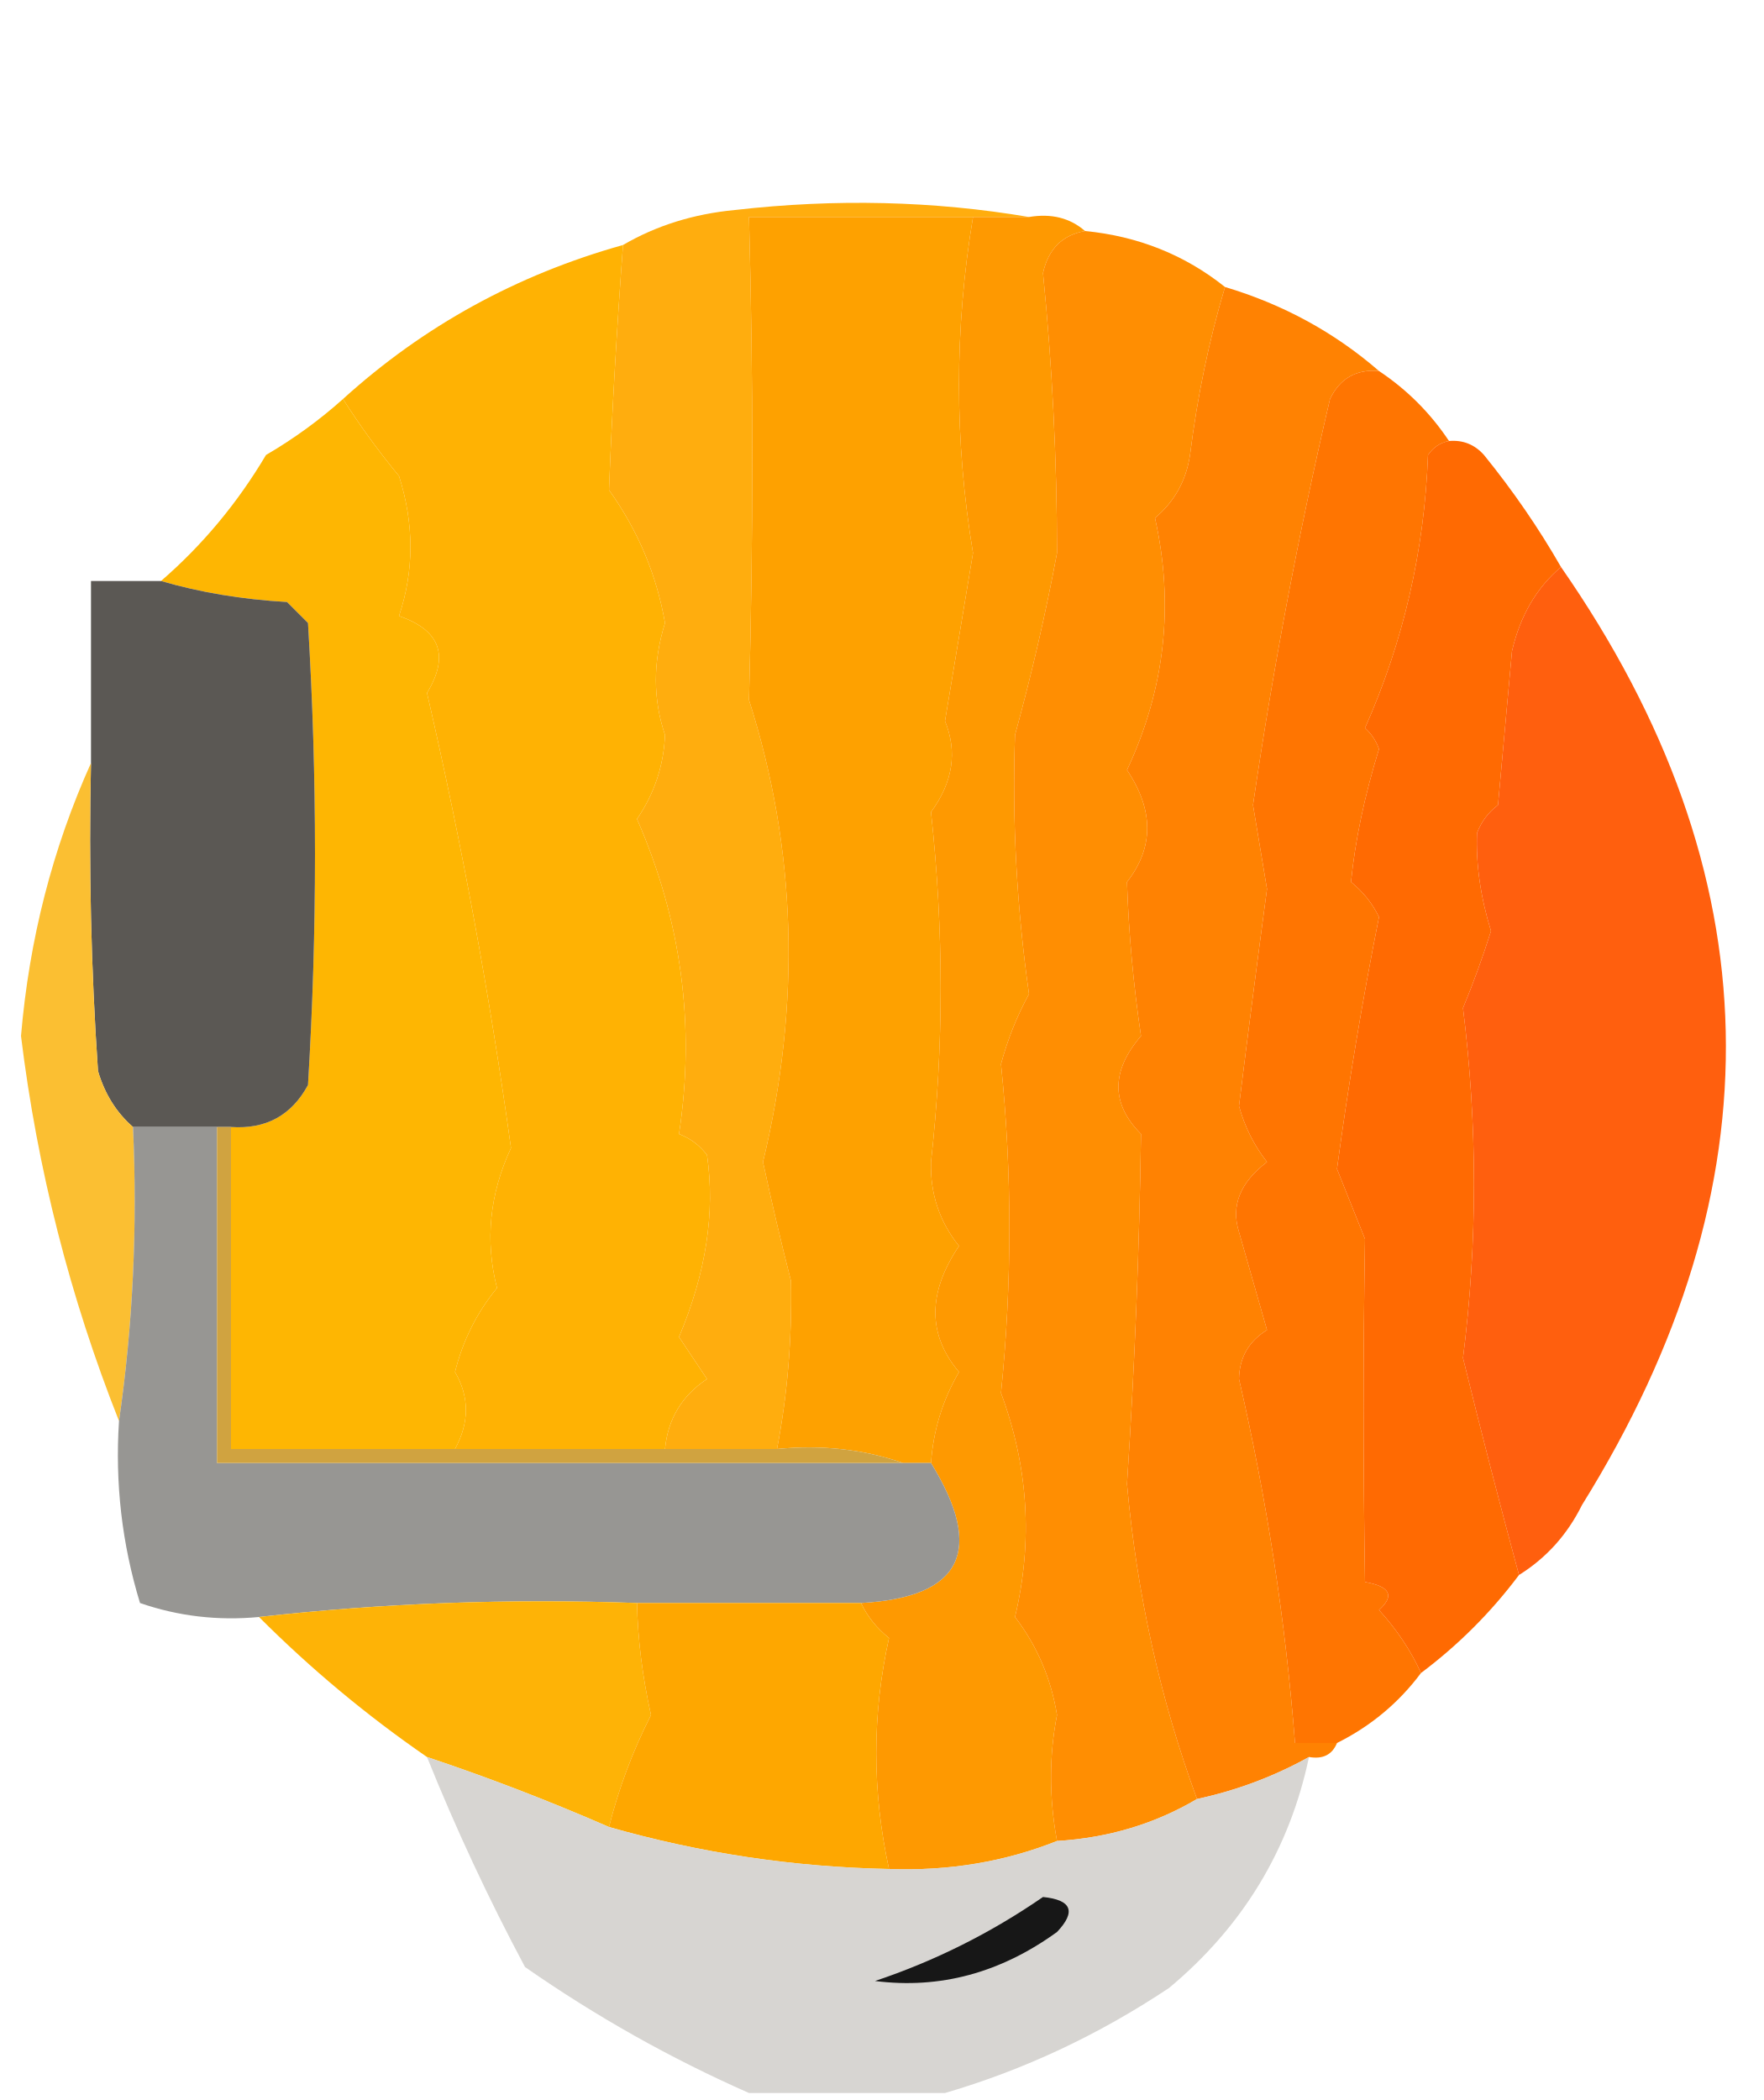
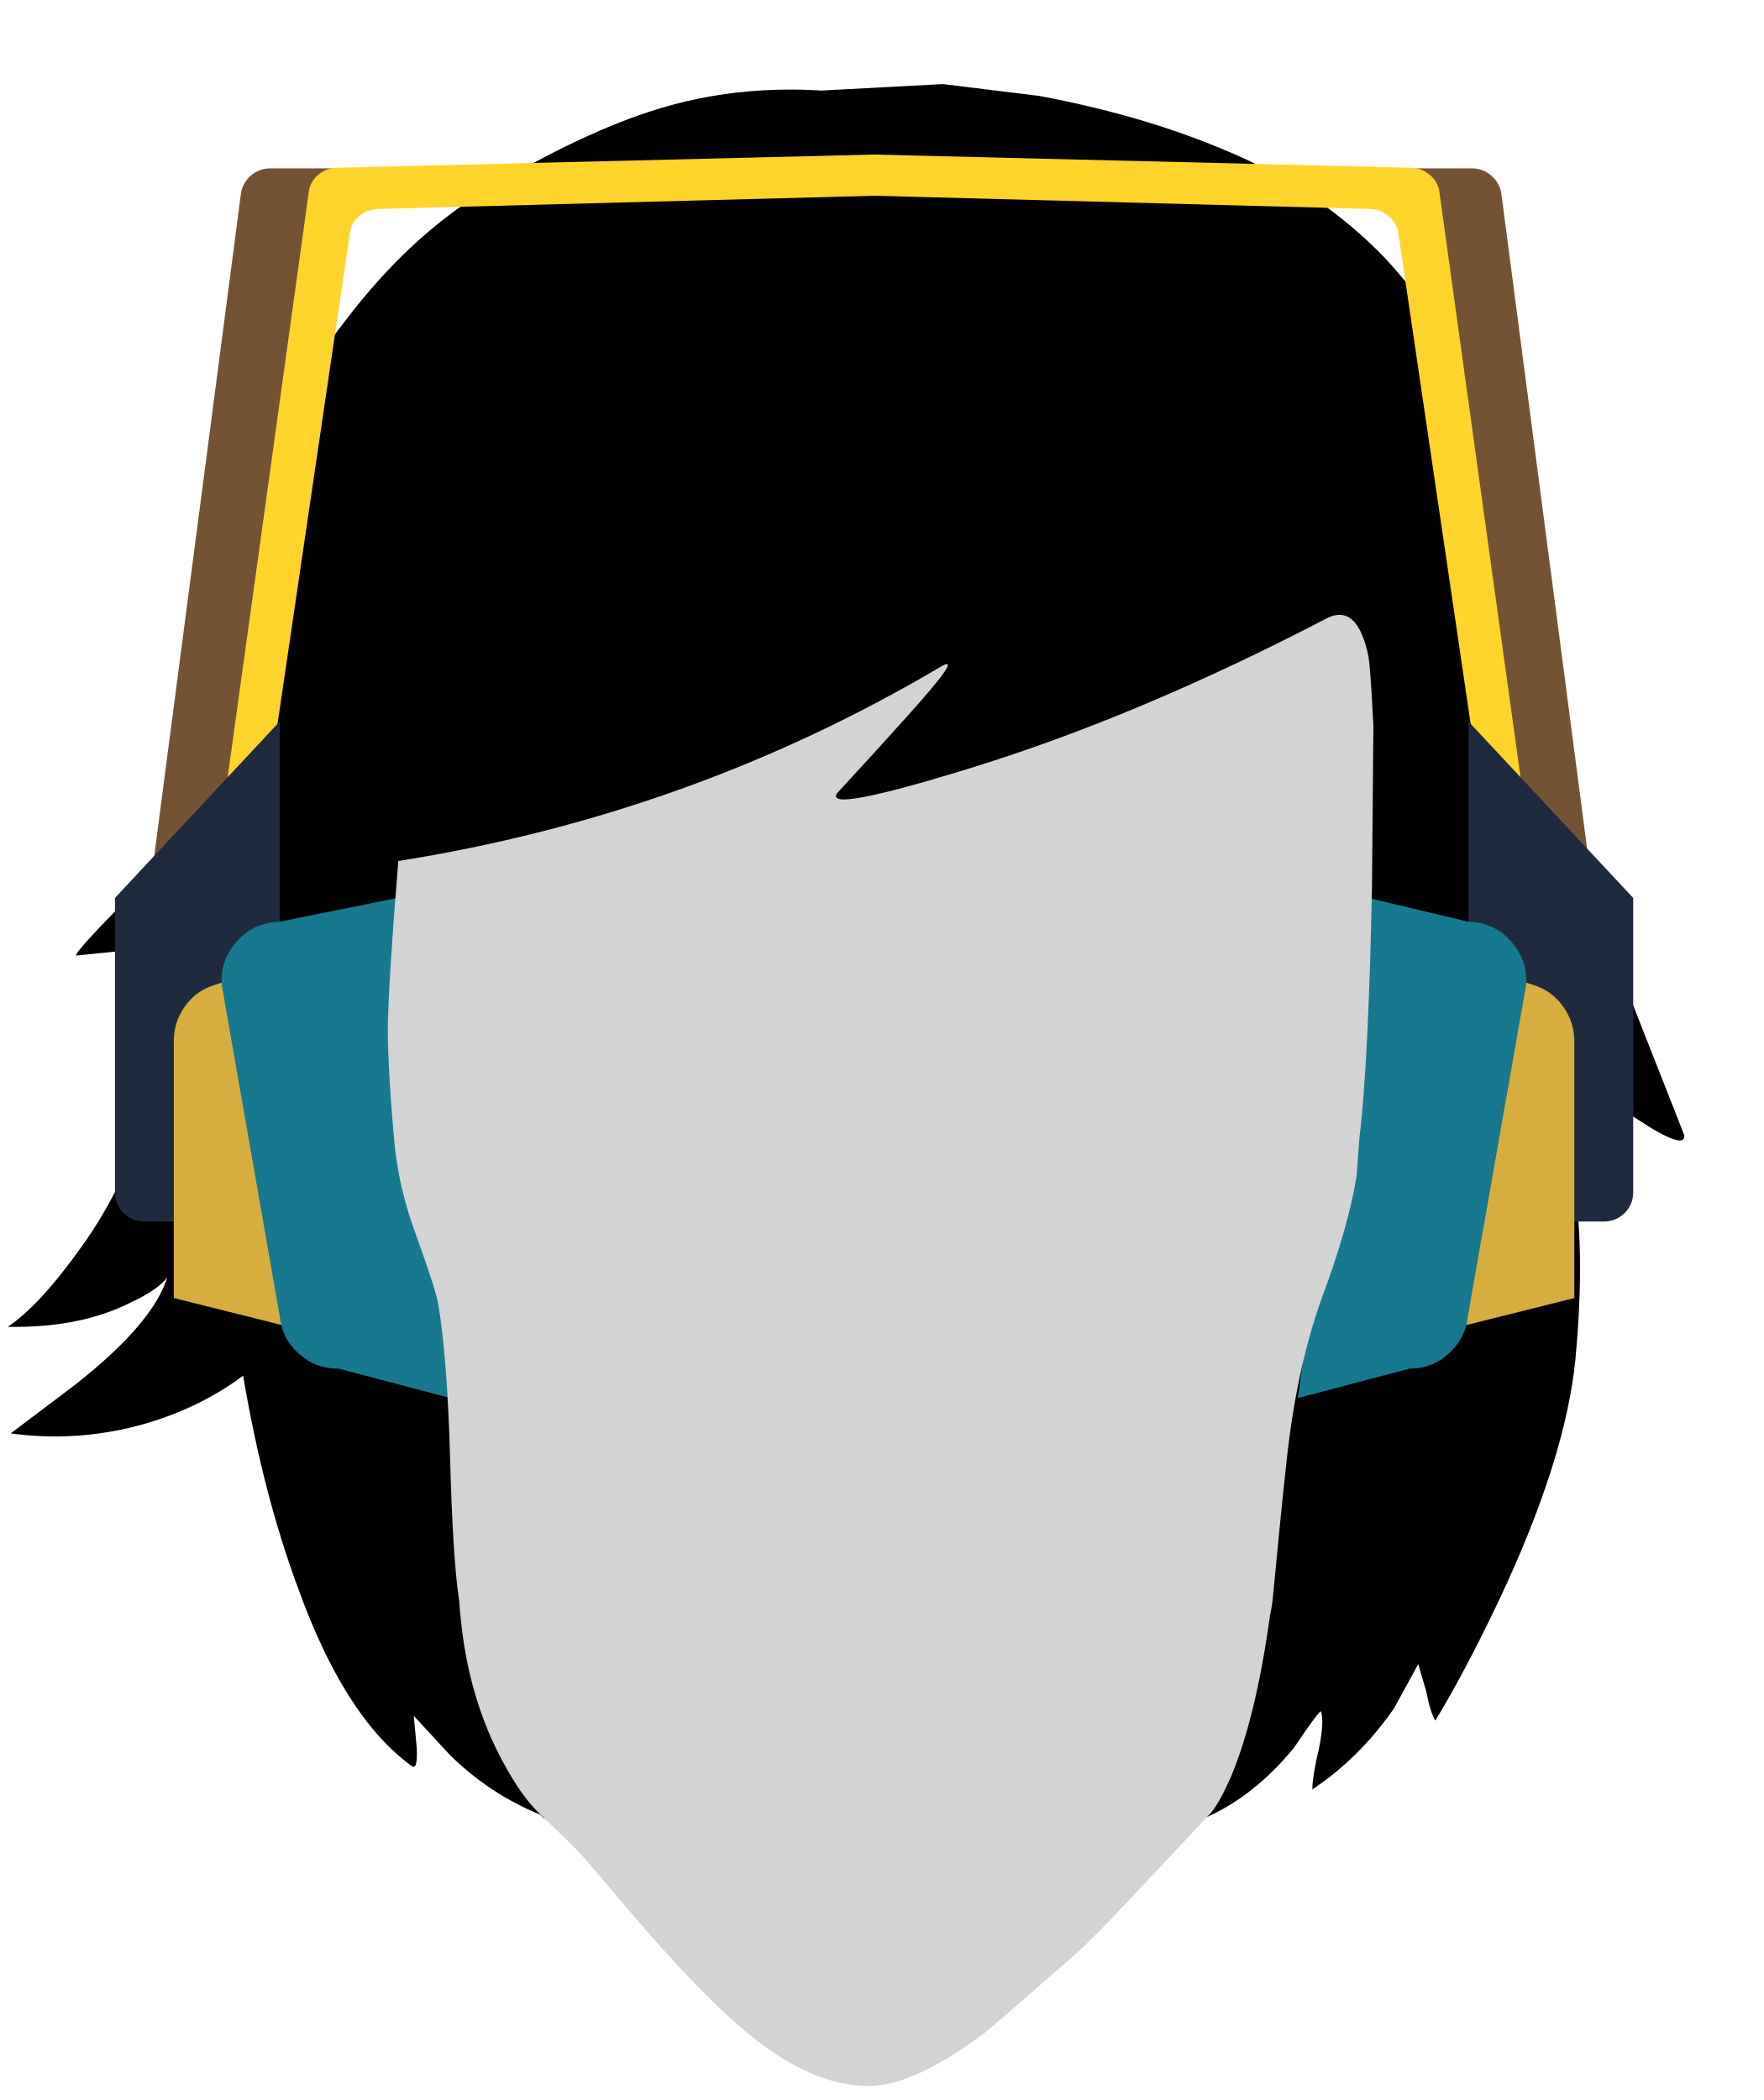
- <svg xmlns="http://www.w3.org/2000/svg" version="1.1" width="126px" height="150px" style="shape-rendering:geometricPrecision; text-rendering:geometricPrecision; image-rendering:optimizeQuality; fill-rule:evenodd; clip-rule:evenodd">
-   <g>
-     <path style="opacity:1" fill="#ffad0e" d="M 73.5,15.5 C 72.167,15.5 70.833,15.5 69.5,15.5C 64.167,15.5 58.833,15.5 53.5,15.5C 53.811,26.976 53.811,38.476 53.5,50C 56.902,60.645 57.235,71.645 54.5,83C 55.114,85.854 55.781,88.688 56.5,91.5C 56.578,95.645 56.245,99.645 55.5,103.5C 52.833,103.5 50.167,103.5 47.5,103.5C 47.703,101.362 48.703,99.695 50.5,98.5C 49.833,97.5 49.167,96.5 48.5,95.5C 50.43,90.928 51.096,86.595 50.5,82.5C 49.975,81.808 49.308,81.308 48.5,81C 49.679,73.268 48.679,65.768 45.5,58.5C 46.739,56.688 47.406,54.688 47.5,52.5C 46.633,49.936 46.633,47.269 47.5,44.5C 46.9,41.053 45.566,37.886 43.5,35C 43.709,29.496 44.043,23.663 44.5,17.5C 46.877,16.113 49.543,15.279 52.5,15C 59.679,14.179 66.679,14.345 73.5,15.5 Z" />
+ <svg xmlns="http://www.w3.org/2000/svg" xmlns:xlink="http://www.w3.org/1999/xlink" version="1.1" preserveAspectRatio="none" x="0px" y="0px" width="126px" height="150px" viewBox="0 0 126 150">
+   <defs>
+     <g id="Symbol_39_0_Layer23_0_FILL">
+       <path fill="#000000" stroke="none" d=" M 113.45 33.25 Q 105.75 29.75 96.05 27.95 L 87.9 26.95 77.6 27.5 Q 70.3 27.05 63.75 29.05 57.35 31 49.1 35.95 42.6 39.85 37.1 47.1 34.2 50.85 32.75 53.6 30.8 56.85 28.7 62.95 24.65 75 24.25 90.05 24.3 90.65 19.25 95.55 14.25 100.55 14.25 101 L 18.2 100.6 22.85 99.5 Q 22.05 115.5 14.75 125.7 11.2 130.7 8.45 132.55 14.6 132.65 18.85 130.5 21.15 129.45 22 128.35 20.8 132.25 14.2 137.45 L 8.7 141.6 Q 14.1 142.35 19.5 140.95 24.55 139.6 28.45 136.7 30.15 146.75 33.1 154.7 37.05 165.7 42.75 169.85 43.3 170.3 43.2 168.3 L 42.95 165.6 45.95 168.85 Q 49.3 172.2 53.7 174 L 54.05 174.35 54.05 174.2 110.35 174.2 Q 114.445 172.345 117.75 168.3 120 164.95 120.05 165.25 120.3 166.1 119.9 168.2 119.3 170.75 119.3 171.85 123.3 169.2 126.25 164.95 L 128.3 161.2 129 163.6 Q 129.3 165.25 129.75 166 132.2 162 135.2 155.7 140.8 143.8 141.65 135.35 142.55 125.85 141.4 119.3 139.8 112.9 139.25 107.55 142.2 111.8 146.75 114.8 151.05 117.65 150.9 116.25 L 143.5 97.45 Q 141 89.85 140.25 80.8 138.25 68 137.25 64 135.45 57.35 131.5 50.1 128.45 44.75 125 41.25 120.1 36.35 113.45 33.25 Z" />
+     </g>
+     <g id="Layer1_0_FILL">
+       <path fill="#745334" stroke="none" d=" M 72 68 L 61.4 68 Q 59.5 68 58.05 69.25 56.65 70.5 56.4 72.35 L 41 190 55 187 72 68 M 265.6 68 L 255 68 272 187 286 190 270.6 72.35 Q 270.35 70.5 268.9 69.25 267.5 68 265.6 68 Z" />
+     </g>
+     <g id="Layer1_1_FILL">
+       <path fill="#FFD52B" stroke="none" d=" M 248.4 74.9 Q 250 75 251.25 75.95 252.5 76.9 253 78.45 L 269 187 276 187 260 71.55 Q 259.55 69.95 258.25 68.95 256.95 67.95 255.35 67.9 L 164 65.65 72.65 67.9 Q 71 67.95 69.7 68.95 68.4 69.95 68 71.55 L 52 187 59 187 75 78.45 Q 75.45 76.9 76.7 75.95 77.95 75 79.55 74.9 L 164 72.65 248.4 74.9 Z" />
+     </g>
+     <g id="Layer1_2_FILL">
+       <path fill="#1F2A3E" stroke="none" d=" M 63 162 L 35 192 35 242 Q 35 244.1 36.45 245.55 37.9 247 40 247 L 63 247 63 162 M 293 192 L 265 162 265 247 288 247 Q 290.05 247 291.55 245.55 293 244.1 293 242 L 293 192 Z" />
+     </g>
+     <g id="Layer1_3_FILL">
+       <path fill="#D7AD3F" stroke="none" d=" M 276.05 206.8 L 249 198 243 270 283 260 283 216.3 Q 282.95 213 281.05 210.4 279.15 207.75 276.05 206.8 M 51.9 206.8 Q 48.8 207.75 46.9 210.4 45 213.05 45 216.3 L 45 260 85 270 82 197 51.9 206.8 Z" />
+     </g>
+     <g id="Layer1_4_FILL">
+       <path fill="#167990" stroke="none" d=" M 63.15 196 L 62.05 196.1 Q 57.95 196.55 55.35 199.8 52.75 203 53.2 207.1 L 63 263.1 Q 63.4 266.95 66.3 269.5 69.15 272.05 73 272 L 92 277 83 192 63.15 196 M 264.8 196 L 248 192 236 277 255 272 Q 258.85 272 261.65 269.45 264.5 266.9 264.9 263.1 L 274.75 207.1 Q 275.2 203 272.6 199.8 270 196.55 265.9 196.1 L 264.8 196 Z" />
+     </g>
+     <g id="Layer0_0_FILL">
+       <path fill="#D3D3D3" stroke="none" d=" M 97.75 46.9 Q 96.95 43 94.7 44.2 81.25 51.2 69.2 54.9 58.8 58.1 59.8 56.65 62.8 53.4 64.9 51.05 68.95 46.55 67.15 47.65 49.3 58.2 28.45 61.5 27.75 70.1 27.7 73.4 27.7 76.3 28.15 81.4 28.45 84.85 29.75 88.3 31.15 92.2 31.3 93.15 31.95 96.95 32.15 104.2 32.35 111.5 32.8 114.35 32.836 114.931 32.9 115.5 33.446 121.301 35.95 125.9 37.3 128.4 38.6 129.6 40.95 131.85 41.5 132.45 42 133 45.05 136.6 50.7 143.25 54.45 146.05 58.45 149 62.05 149 65.3 149 70.4 145.15 71.15 144.55 76.8 139.6 78.3 138.25 80.9 135.45 84.2 131.95 86.2 129.8 86.95 129.15 87.95 126.85 89.705 122.647 90.7 115.5 90.82 114.91 90.9 114.3 91.5 107.95 91.9 104.35 92.6 97.8 94.4 92.75 96.3 87.7 96.9 84 L 97.1 81.3 Q 97.75 75.95 98 63.35 L 98.1 51.85 Q 97.9 47.85 97.75 46.9 Z" />
+     </g>
+   </defs>
+   <g transform="matrix( 0.8406372, 0, 0, 0.8406372, -6.55,-16.65) ">
+     <g transform="matrix( 1, 0, 0, 1, 0,0) ">
+       <use xlink:href="#Symbol_39_0_Layer23_0_FILL" />
+     </g>
  </g>
-   <g>
-     <path style="opacity:1" fill="#fea100" d="M 69.5,15.5 C 68.168,23.481 68.168,31.481 69.5,39.5C 68.833,43.5 68.167,47.5 67.5,51.5C 68.399,53.708 68.065,55.874 66.5,58C 67.419,66.425 67.419,74.758 66.5,83C 66.439,85.26 67.106,87.26 68.5,89C 66.252,92.339 66.252,95.339 68.5,98C 67.331,100.007 66.665,102.173 66.5,104.5C 65.833,104.5 65.167,104.5 64.5,104.5C 61.713,103.523 58.713,103.19 55.5,103.5C 56.245,99.645 56.578,95.645 56.5,91.5C 55.781,88.688 55.114,85.854 54.5,83C 57.235,71.645 56.902,60.645 53.5,50C 53.811,38.476 53.811,26.976 53.5,15.5C 58.833,15.5 64.167,15.5 69.5,15.5 Z" />
+   <g transform="matrix( 0.4203339, 0, 0, 0.4202576, -6.5,-16.55) ">
+     <use xlink:href="#Layer1_0_FILL" />
  </g>
-   <g>
-     <path style="opacity:1" fill="#fe9901" d="M 69.5,15.5 C 70.833,15.5 72.167,15.5 73.5,15.5C 75.099,15.232 76.432,15.566 77.5,16.5C 75.879,16.787 74.879,17.787 74.5,19.5C 75.164,26.167 75.498,32.834 75.5,39.5C 74.707,43.755 73.707,48.088 72.5,52.5C 72.287,58.634 72.621,64.801 73.5,71C 72.642,72.57 71.975,74.237 71.5,76C 72.297,83.783 72.297,91.616 71.5,99.5C 73.456,104.761 73.79,110.094 72.5,115.5C 74.077,117.558 75.077,119.892 75.5,122.5C 74.931,125.412 74.931,128.412 75.5,131.5C 71.764,132.989 67.764,133.656 63.5,133.5C 62.288,127.955 62.288,122.455 63.5,117C 62.62,116.292 61.953,115.458 61.5,114.5C 68.697,114.102 70.363,110.769 66.5,104.5C 66.665,102.173 67.331,100.007 68.5,98C 66.252,95.339 66.252,92.339 68.5,89C 67.106,87.26 66.439,85.26 66.5,83C 67.419,74.758 67.419,66.425 66.5,58C 68.065,55.874 68.399,53.708 67.5,51.5C 68.167,47.5 68.833,43.5 69.5,39.5C 68.168,31.481 68.168,23.481 69.5,15.5 Z" />
+   <g transform="matrix( 0.4203339, 0, 0, 0.4202576, -6.5,-16.55) ">
+     <use xlink:href="#Layer1_1_FILL" />
  </g>
-   <g>
-     <path style="opacity:0.999" fill="#ffb203" d="M 44.5,17.5 C 44.043,23.663 43.709,29.496 43.5,35C 45.566,37.886 46.9,41.053 47.5,44.5C 46.633,47.269 46.633,49.936 47.5,52.5C 47.406,54.688 46.739,56.688 45.5,58.5C 48.679,65.768 49.679,73.268 48.5,81C 49.308,81.308 49.975,81.808 50.5,82.5C 51.096,86.595 50.43,90.928 48.5,95.5C 49.167,96.5 49.833,97.5 50.5,98.5C 48.703,99.695 47.703,101.362 47.5,103.5C 42.5,103.5 37.5,103.5 32.5,103.5C 33.536,101.609 33.536,99.775 32.5,98C 33.056,95.763 34.056,93.763 35.5,92C 34.635,88.624 34.968,85.29 36.5,82C 34.987,71.088 32.987,60.255 30.5,49.5C 32.114,46.843 31.448,45.01 28.5,44C 29.588,40.757 29.588,37.424 28.5,34C 27.035,32.226 25.702,30.392 24.5,28.5C 30.238,23.295 36.904,19.628 44.5,17.5 Z" />
+   <g transform="matrix( 0.4203339, 0, 0, 0.4202576, -6.5,-16.55) ">
+     <use xlink:href="#Layer1_2_FILL" />
  </g>
-   <g>
-     <path style="opacity:1" fill="#ff8e02" d="M 77.5,16.5 C 81.297,16.872 84.63,18.206 87.5,20.5C 86.361,24.301 85.528,28.301 85,32.5C 84.727,34.329 83.893,35.829 82.5,37C 83.885,43.202 83.218,49.202 80.5,55C 82.425,57.868 82.425,60.535 80.5,63C 80.621,66.654 80.955,70.32 81.5,74C 79.353,76.504 79.353,78.838 81.5,81C 81.381,89.318 81.048,97.651 80.5,106C 81.208,113.87 82.874,121.37 85.5,128.5C 82.495,130.277 79.162,131.277 75.5,131.5C 74.931,128.412 74.931,125.412 75.5,122.5C 75.077,119.892 74.077,117.558 72.5,115.5C 73.79,110.094 73.456,104.761 71.5,99.5C 72.297,91.616 72.297,83.783 71.5,76C 71.975,74.237 72.642,72.57 73.5,71C 72.621,64.801 72.287,58.634 72.5,52.5C 73.707,48.088 74.707,43.755 75.5,39.5C 75.498,32.834 75.164,26.167 74.5,19.5C 74.879,17.787 75.879,16.787 77.5,16.5 Z" />
+   <g transform="matrix( 0.4203339, 0, 0, 0.4202576, -6.5,-16.55) ">
+     <use xlink:href="#Layer1_3_FILL" />
  </g>
-   <g>
-     <path style="opacity:0.999" fill="#ff8202" d="M 87.5,20.5 C 91.655,21.742 95.322,23.742 98.5,26.5C 96.876,26.36 95.71,27.027 95,28.5C 92.77,38.025 90.937,47.692 89.5,57.5C 89.833,59.5 90.167,61.5 90.5,63.5C 89.808,68.652 89.142,73.819 88.5,79C 88.903,80.473 89.57,81.806 90.5,83C 88.578,84.46 87.911,86.127 88.5,88C 89.167,90.333 89.833,92.667 90.5,95C 89.195,95.804 88.529,96.971 88.5,98.5C 90.487,107.086 91.82,115.753 92.5,124.5C 93.5,124.5 94.5,124.5 95.5,124.5C 95.158,125.338 94.492,125.672 93.5,125.5C 90.993,126.892 88.327,127.892 85.5,128.5C 82.874,121.37 81.208,113.87 80.5,106C 81.048,97.651 81.381,89.318 81.5,81C 79.353,78.838 79.353,76.504 81.5,74C 80.955,70.32 80.621,66.654 80.5,63C 82.425,60.535 82.425,57.868 80.5,55C 83.218,49.202 83.885,43.202 82.5,37C 83.893,35.829 84.727,34.329 85,32.5C 85.528,28.301 86.361,24.301 87.5,20.5 Z" />
+   <g transform="matrix( 0.4203339, 0, 0, 0.4202576, -6.5,-16.55) ">
+     <use xlink:href="#Layer1_4_FILL" />
  </g>
-   <g>
-     <path style="opacity:0.999" fill="#ff7501" d="M 98.5,26.5 C 100.5,27.833 102.167,29.5 103.5,31.5C 102.883,31.611 102.383,31.944 102,32.5C 101.745,39.327 100.245,45.827 97.5,52C 97.957,52.414 98.291,52.914 98.5,53.5C 97.464,56.86 96.797,60.026 96.5,63C 97.357,63.689 98.023,64.522 98.5,65.5C 97.3,71.523 96.3,77.523 95.5,83.5C 96.167,85.167 96.833,86.833 97.5,88.5C 97.365,96.495 97.365,104.661 97.5,113C 99.301,113.317 99.634,113.984 98.5,115C 99.781,116.409 100.781,117.909 101.5,119.5C 99.909,121.633 97.909,123.299 95.5,124.5C 94.5,124.5 93.5,124.5 92.5,124.5C 91.82,115.753 90.487,107.086 88.5,98.5C 88.529,96.971 89.195,95.804 90.5,95C 89.833,92.667 89.167,90.333 88.5,88C 87.911,86.127 88.578,84.46 90.5,83C 89.57,81.806 88.903,80.473 88.5,79C 89.142,73.819 89.808,68.652 90.5,63.5C 90.167,61.5 89.833,59.5 89.5,57.5C 90.937,47.692 92.77,38.025 95,28.5C 95.71,27.027 96.876,26.36 98.5,26.5 Z" />
-   </g>
-   <g>
-     <path style="opacity:0.999" fill="#feb602" d="M 24.5,28.5 C 25.702,30.392 27.035,32.226 28.5,34C 29.588,37.424 29.588,40.757 28.5,44C 31.448,45.01 32.114,46.843 30.5,49.5C 32.987,60.255 34.987,71.088 36.5,82C 34.968,85.29 34.635,88.624 35.5,92C 34.056,93.763 33.056,95.763 32.5,98C 33.536,99.775 33.536,101.609 32.5,103.5C 27.167,103.5 21.833,103.5 16.5,103.5C 16.5,95.833 16.5,88.167 16.5,80.5C 18.993,80.671 20.826,79.671 22,77.5C 22.667,66.5 22.667,55.5 22,44.5C 21.5,44 21,43.5 20.5,43C 17.305,42.819 14.305,42.319 11.5,41.5C 14.458,38.941 16.958,35.941 19,32.5C 20.992,31.335 22.825,30.002 24.5,28.5 Z" />
-   </g>
-   <g>
-     <path style="opacity:0.998" fill="#ff6a02" d="M 103.5,31.5 C 104.496,31.414 105.329,31.748 106,32.5C 108.08,35.065 109.913,37.732 111.5,40.5C 109.753,41.981 108.586,43.981 108,46.5C 107.667,50.167 107.333,53.833 107,57.5C 106.308,58.025 105.808,58.692 105.5,59.5C 105.417,61.736 105.75,64.07 106.5,66.5C 105.907,68.382 105.24,70.215 104.5,72C 105.543,80.419 105.543,88.752 104.5,97C 105.795,102.273 107.128,107.439 108.5,112.5C 106.5,115.167 104.167,117.5 101.5,119.5C 100.781,117.909 99.781,116.409 98.5,115C 99.634,113.984 99.301,113.317 97.5,113C 97.365,104.661 97.365,96.495 97.5,88.5C 96.833,86.833 96.167,85.167 95.5,83.5C 96.3,77.523 97.3,71.523 98.5,65.5C 98.023,64.522 97.357,63.689 96.5,63C 96.797,60.026 97.464,56.86 98.5,53.5C 98.291,52.914 97.957,52.414 97.5,52C 100.245,45.827 101.745,39.327 102,32.5C 102.383,31.944 102.883,31.611 103.5,31.5 Z" />
-   </g>
-   <g>
-     <path style="opacity:0.983" fill="#585551" d="M 11.5,41.5 C 14.305,42.319 17.305,42.819 20.5,43C 21,43.5 21.5,44 22,44.5C 22.667,55.5 22.667,66.5 22,77.5C 20.826,79.671 18.993,80.671 16.5,80.5C 16.167,80.5 15.833,80.5 15.5,80.5C 13.5,80.5 11.5,80.5 9.5,80.5C 8.313,79.466 7.48,78.133 7,76.5C 6.5,69.174 6.334,61.841 6.5,54.5C 6.5,50.167 6.5,45.833 6.5,41.5C 8.167,41.5 9.833,41.5 11.5,41.5 Z" />
-   </g>
-   <g>
-     <path style="opacity:0.997" fill="#ff5f0e" d="M 111.5,40.5 C 126.688,62.359 127.188,84.692 113,107.5C 111.951,109.618 110.451,111.284 108.5,112.5C 107.128,107.439 105.795,102.273 104.5,97C 105.543,88.752 105.543,80.419 104.5,72C 105.24,70.215 105.907,68.382 106.5,66.5C 105.75,64.07 105.417,61.736 105.5,59.5C 105.808,58.692 106.308,58.025 107,57.5C 107.333,53.833 107.667,50.167 108,46.5C 108.586,43.981 109.753,41.981 111.5,40.5 Z" />
-   </g>
-   <g>
-     <path style="opacity:0.992" fill="#fbbe30" d="M 6.5,54.5 C 6.334,61.841 6.5,69.174 7,76.5C 7.48,78.133 8.313,79.466 9.5,80.5C 9.825,87.687 9.491,94.687 8.5,101.5C 4.995,92.649 2.662,83.482 1.5,74C 2.085,67.104 3.752,60.604 6.5,54.5 Z" />
-   </g>
-   <g>
-     <path style="opacity:0.963" fill="#93928f" d="M 9.5,80.5 C 11.5,80.5 13.5,80.5 15.5,80.5C 15.5,88.5 15.5,96.5 15.5,104.5C 31.833,104.5 48.167,104.5 64.5,104.5C 65.167,104.5 65.833,104.5 66.5,104.5C 70.363,110.769 68.697,114.102 61.5,114.5C 56.167,114.5 50.833,114.5 45.5,114.5C 36.318,114.173 27.318,114.507 18.5,115.5C 15.553,115.777 12.719,115.444 10,114.5C 8.71,110.27 8.21,105.936 8.5,101.5C 9.491,94.687 9.825,87.687 9.5,80.5 Z" />
-   </g>
-   <g>
-     <path style="opacity:1" fill="#d0a340" d="M 15.5,80.5 C 15.833,80.5 16.167,80.5 16.5,80.5C 16.5,88.167 16.5,95.833 16.5,103.5C 21.833,103.5 27.167,103.5 32.5,103.5C 37.5,103.5 42.5,103.5 47.5,103.5C 50.167,103.5 52.833,103.5 55.5,103.5C 58.713,103.19 61.713,103.523 64.5,104.5C 48.167,104.5 31.833,104.5 15.5,104.5C 15.5,96.5 15.5,88.5 15.5,80.5 Z" />
-   </g>
-   <g>
-     <path style="opacity:0.999" fill="#feb306" d="M 18.5,115.5 C 27.318,114.507 36.318,114.173 45.5,114.5C 45.555,117.098 45.889,119.764 46.5,122.5C 45.191,125.083 44.191,127.75 43.5,130.5C 39.205,128.626 34.871,126.959 30.5,125.5C 26.208,122.543 22.208,119.21 18.5,115.5 Z" />
-   </g>
-   <g>
-     <path style="opacity:1" fill="#fea700" d="M 45.5,114.5 C 50.833,114.5 56.167,114.5 61.5,114.5C 61.953,115.458 62.62,116.292 63.5,117C 62.288,122.455 62.288,127.955 63.5,133.5C 56.69,133.365 50.023,132.365 43.5,130.5C 44.191,127.75 45.191,125.083 46.5,122.5C 45.889,119.764 45.555,117.098 45.5,114.5 Z" />
-   </g>
-   <g>
-     <path style="opacity:0.908" fill="#d3d1cd" d="M 30.5,125.5 C 34.871,126.959 39.205,128.626 43.5,130.5C 50.023,132.365 56.69,133.365 63.5,133.5C 67.764,133.656 71.764,132.989 75.5,131.5C 79.162,131.277 82.495,130.277 85.5,128.5C 88.327,127.892 90.993,126.892 93.5,125.5C 92.112,132.097 88.779,137.597 83.5,142C 78.458,145.357 73.124,147.857 67.5,149.5C 62.833,149.5 58.167,149.5 53.5,149.5C 47.905,147.034 42.572,144.034 37.5,140.5C 34.896,135.625 32.562,130.625 30.5,125.5 Z" />
-   </g>
-   <g>
-     <path style="opacity:1" fill="#171717" d="M 74.5,135.5 C 76.549,135.706 76.882,136.539 75.5,138C 71.466,140.923 67.133,142.089 62.5,141.5C 66.764,140.075 70.764,138.075 74.5,135.5 Z" />
+   <g transform="matrix( 1, 0, 0, 1, 0,0) ">
+     <use xlink:href="#Layer0_0_FILL" />
  </g>
</svg>
